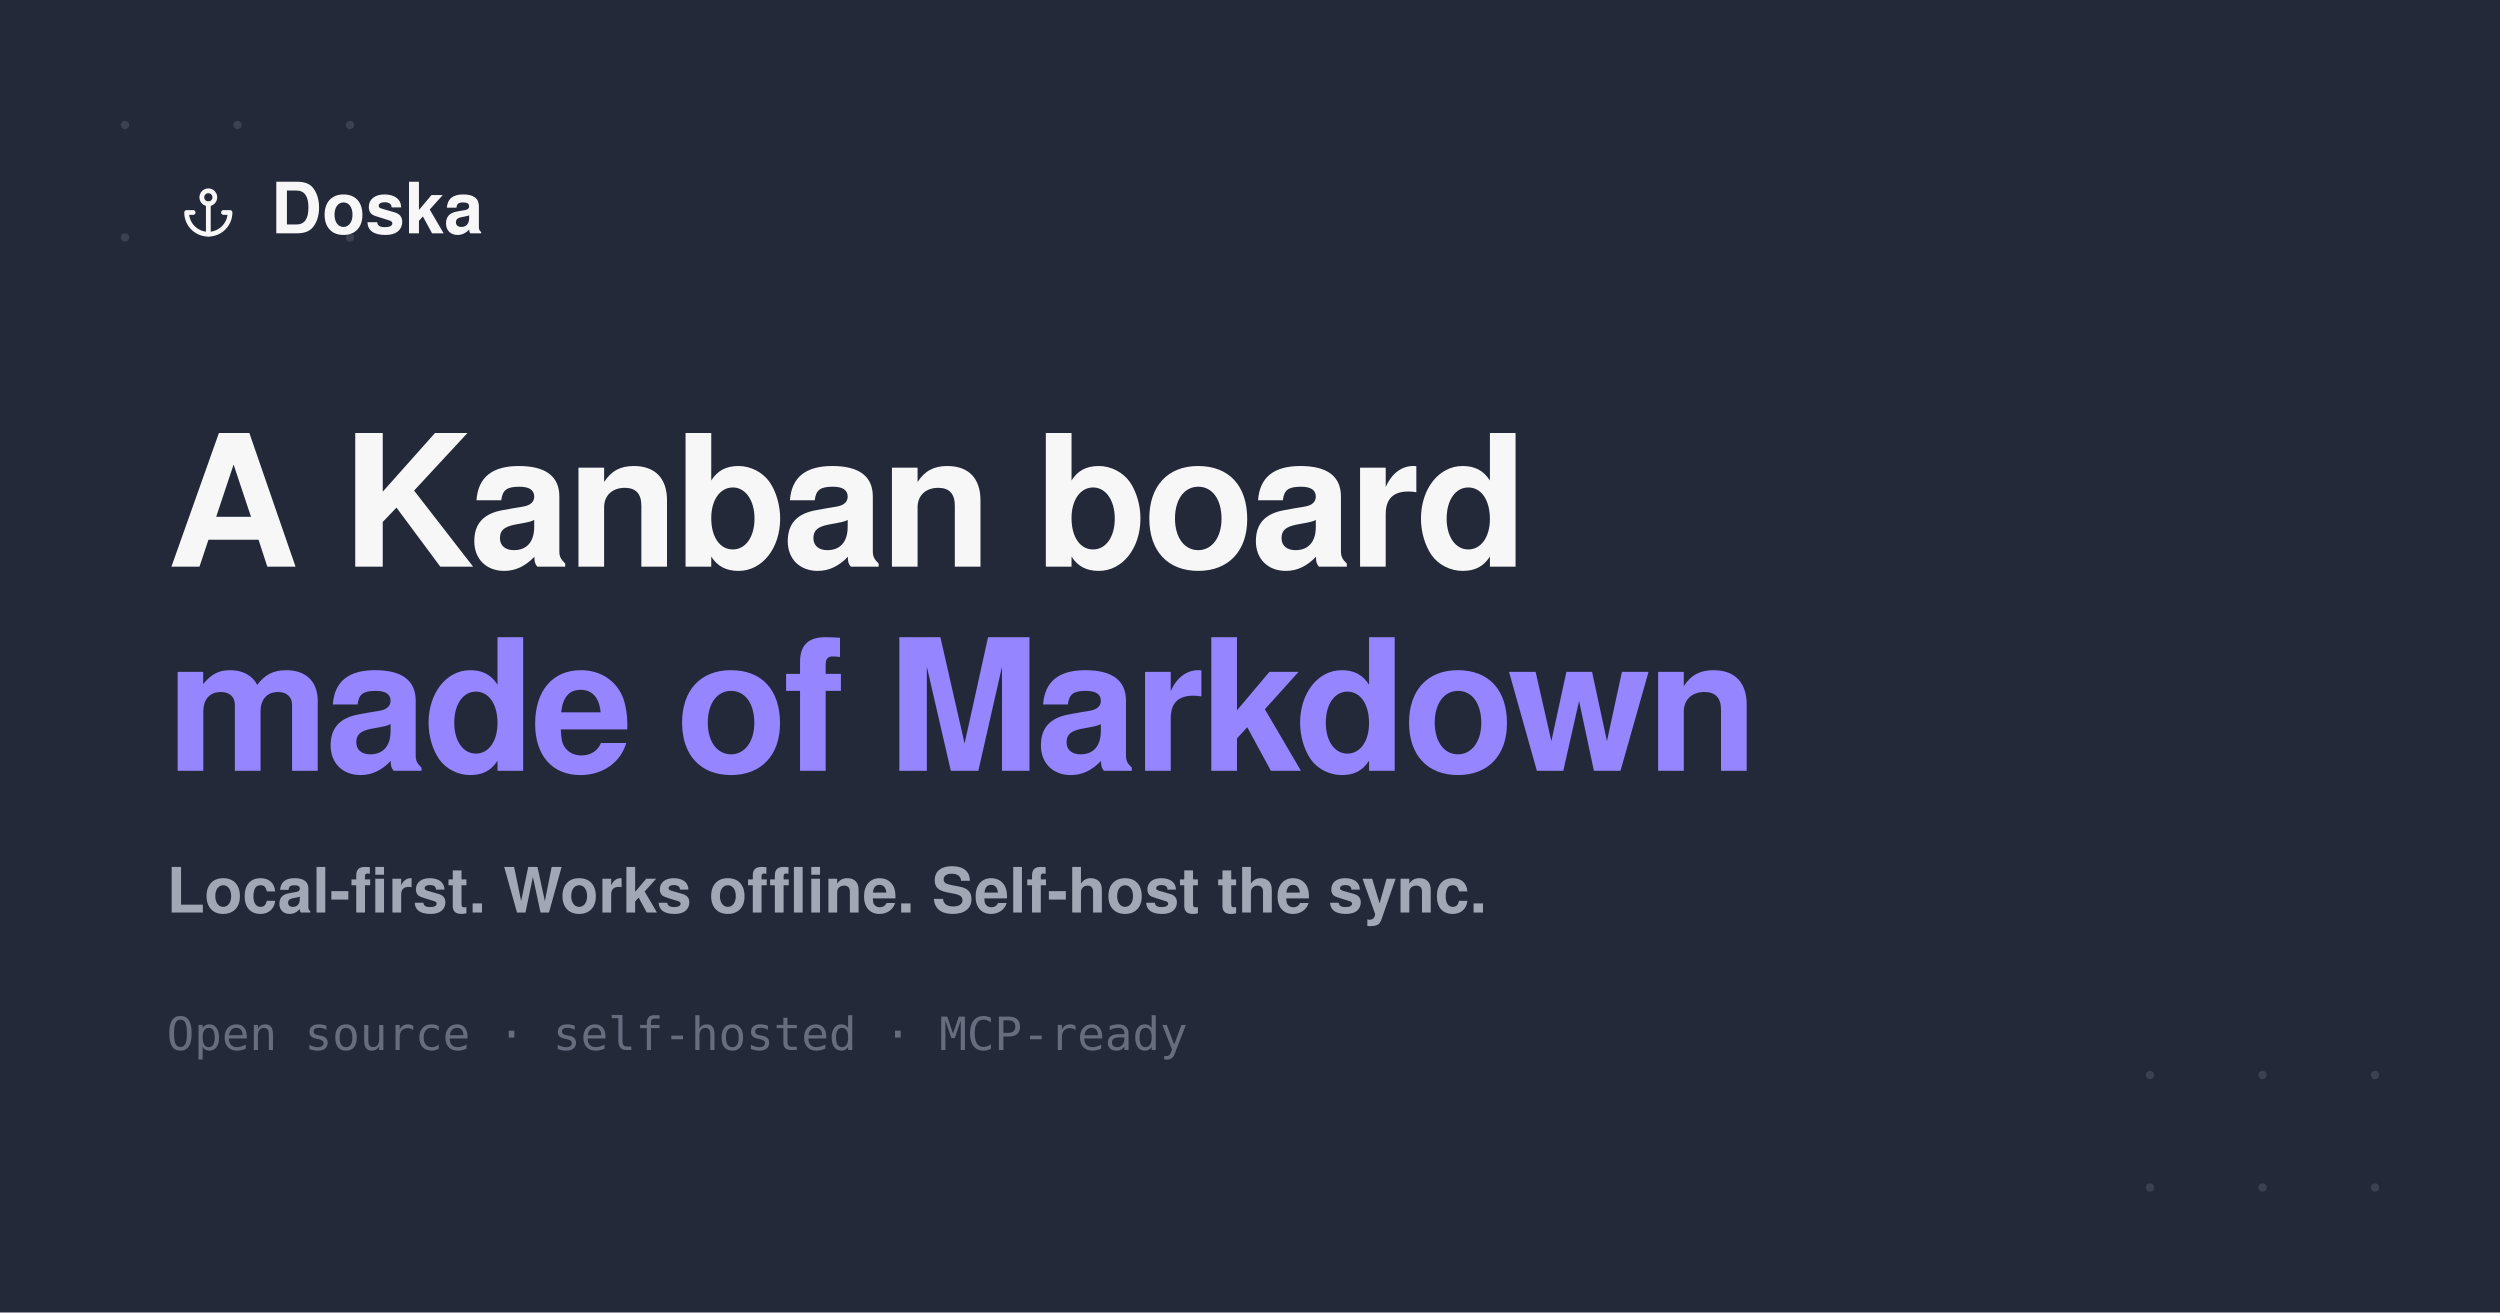
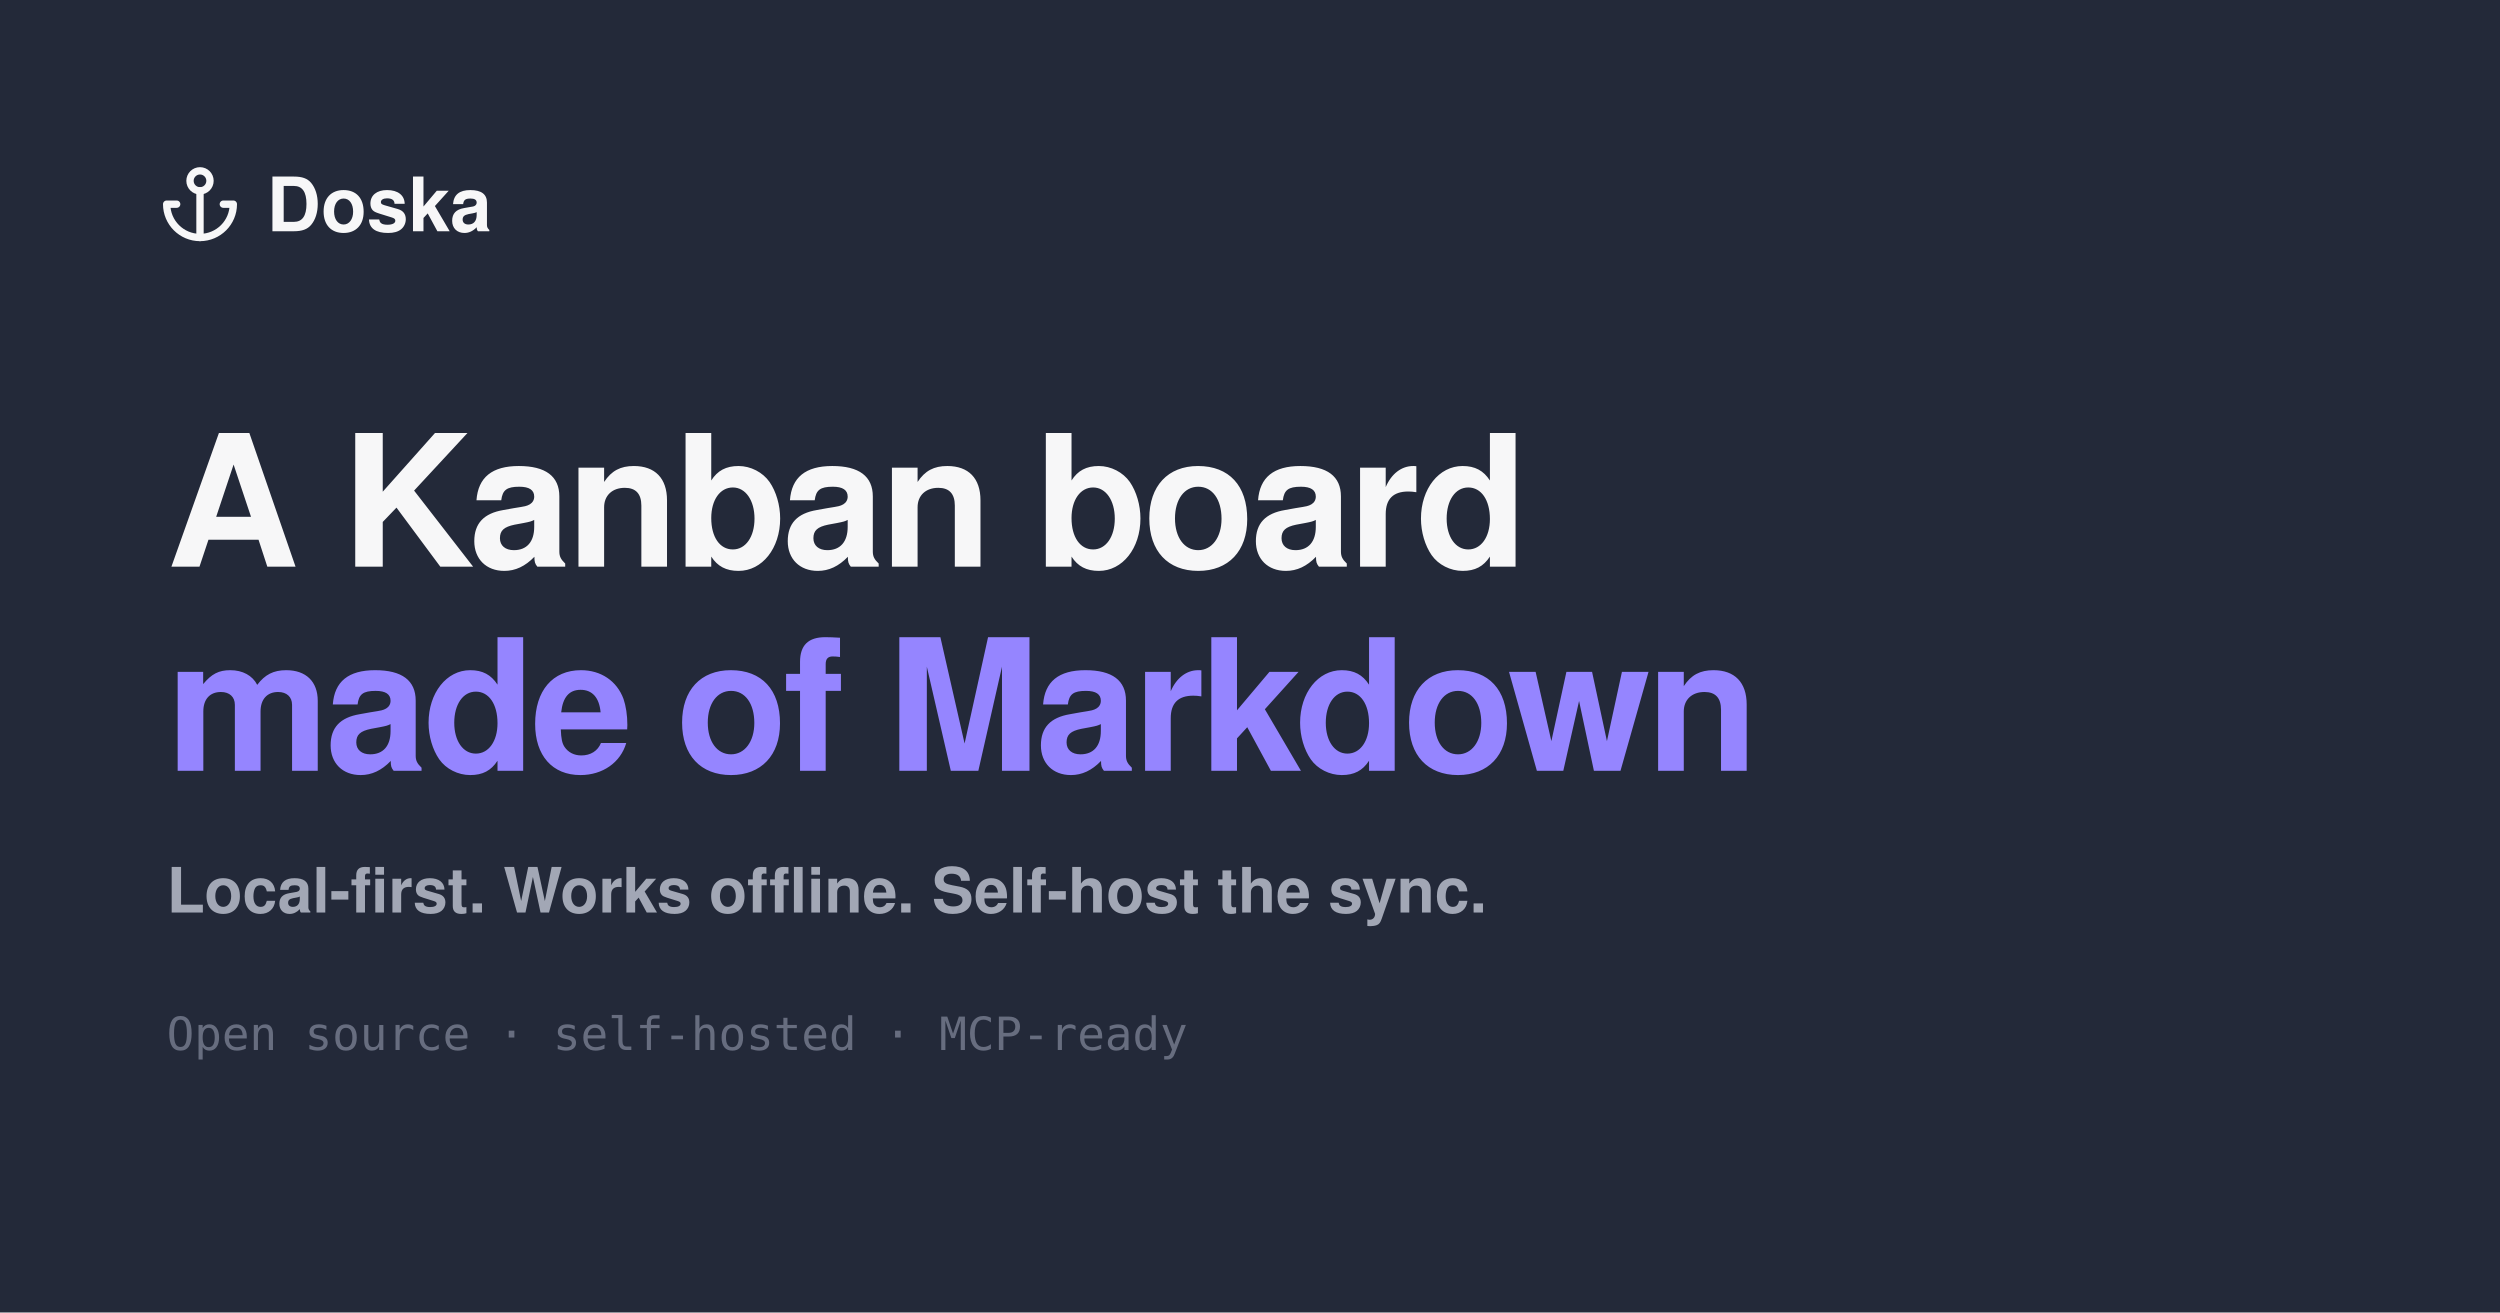
<svg xmlns="http://www.w3.org/2000/svg" width="1200" height="630" viewBox="0 0 1200 630">
  <rect width="1200" height="630" fill="#232939" />
-   <g fill="#676d7f" opacity="0.35">
-     <circle cx="60" cy="60" r="2" />
-     <circle cx="114" cy="60" r="2" />
-     <circle cx="168" cy="60" r="2" />
-     <circle cx="60" cy="114" r="2" />
-     <circle cx="114" cy="114" r="2" />
-     <circle cx="168" cy="114" r="2" />
-     <circle cx="1032" cy="516" r="2" />
-     <circle cx="1086" cy="516" r="2" />
-     <circle cx="1140" cy="516" r="2" />
-     <circle cx="1032" cy="570" r="2" />
-     <circle cx="1086" cy="570" r="2" />
-     <circle cx="1140" cy="570" r="2" />
+   <g transform="translate(76.8 78.8) scale(1.6)" fill="none" stroke="#f7f7f8" stroke-width="2.2" stroke-linecap="round" stroke-linejoin="round">
+     <path d="M12 22V8" />
+     <path d="M5 12H2a10 10 0 0 0 20 0h-3" />
+     <circle cx="12" cy="5" r="3" />
  </g>
-   <g transform="translate(80 82)">
-     <g transform="scale(1.25)">
-       <rect width="32" height="32" rx="7" fill="#232939" />
-       <g transform="translate(6 6) scale(0.833)" fill="none" stroke="#f7f7f8" stroke-width="2.2" stroke-linecap="round" stroke-linejoin="round">
-         <path d="M12 22V8" />
-         <path d="M5 12H2a10 10 0 0 0 20 0h-3" />
-         <circle cx="12" cy="5" r="3" />
-       </g>
-     </g>
-     <text x="50" y="30" font-family="Avenir Next, Helvetica, sans-serif" font-weight="600" font-size="34" fill="#f7f7f8">Doska</text>
-   </g>
+   <text x="128" y="111" font-family="Avenir Next, Helvetica, sans-serif" font-weight="600" font-size="36" fill="#f7f7f8">Doska</text>
  <g font-family="Avenir Next, Helvetica, sans-serif" font-weight="800" font-size="88" letter-spacing="-2">
    <text x="80" y="272" fill="#f7f7f8">A Kanban board</text>
    <text x="80" y="370" fill="#9585ff">made of Markdown</text>
  </g>
  <text x="80" y="438" font-family="Avenir Next, Helvetica, sans-serif" font-weight="600" font-size="30" fill="#a2a7b5">Local-first. Works offline. Self-host the sync.</text>
  <text x="80" y="504" font-family="Geist Mono, Menlo, monospace" font-size="22" fill="#676d7f">Open source · self-hosted · MCP-ready</text>
</svg>
